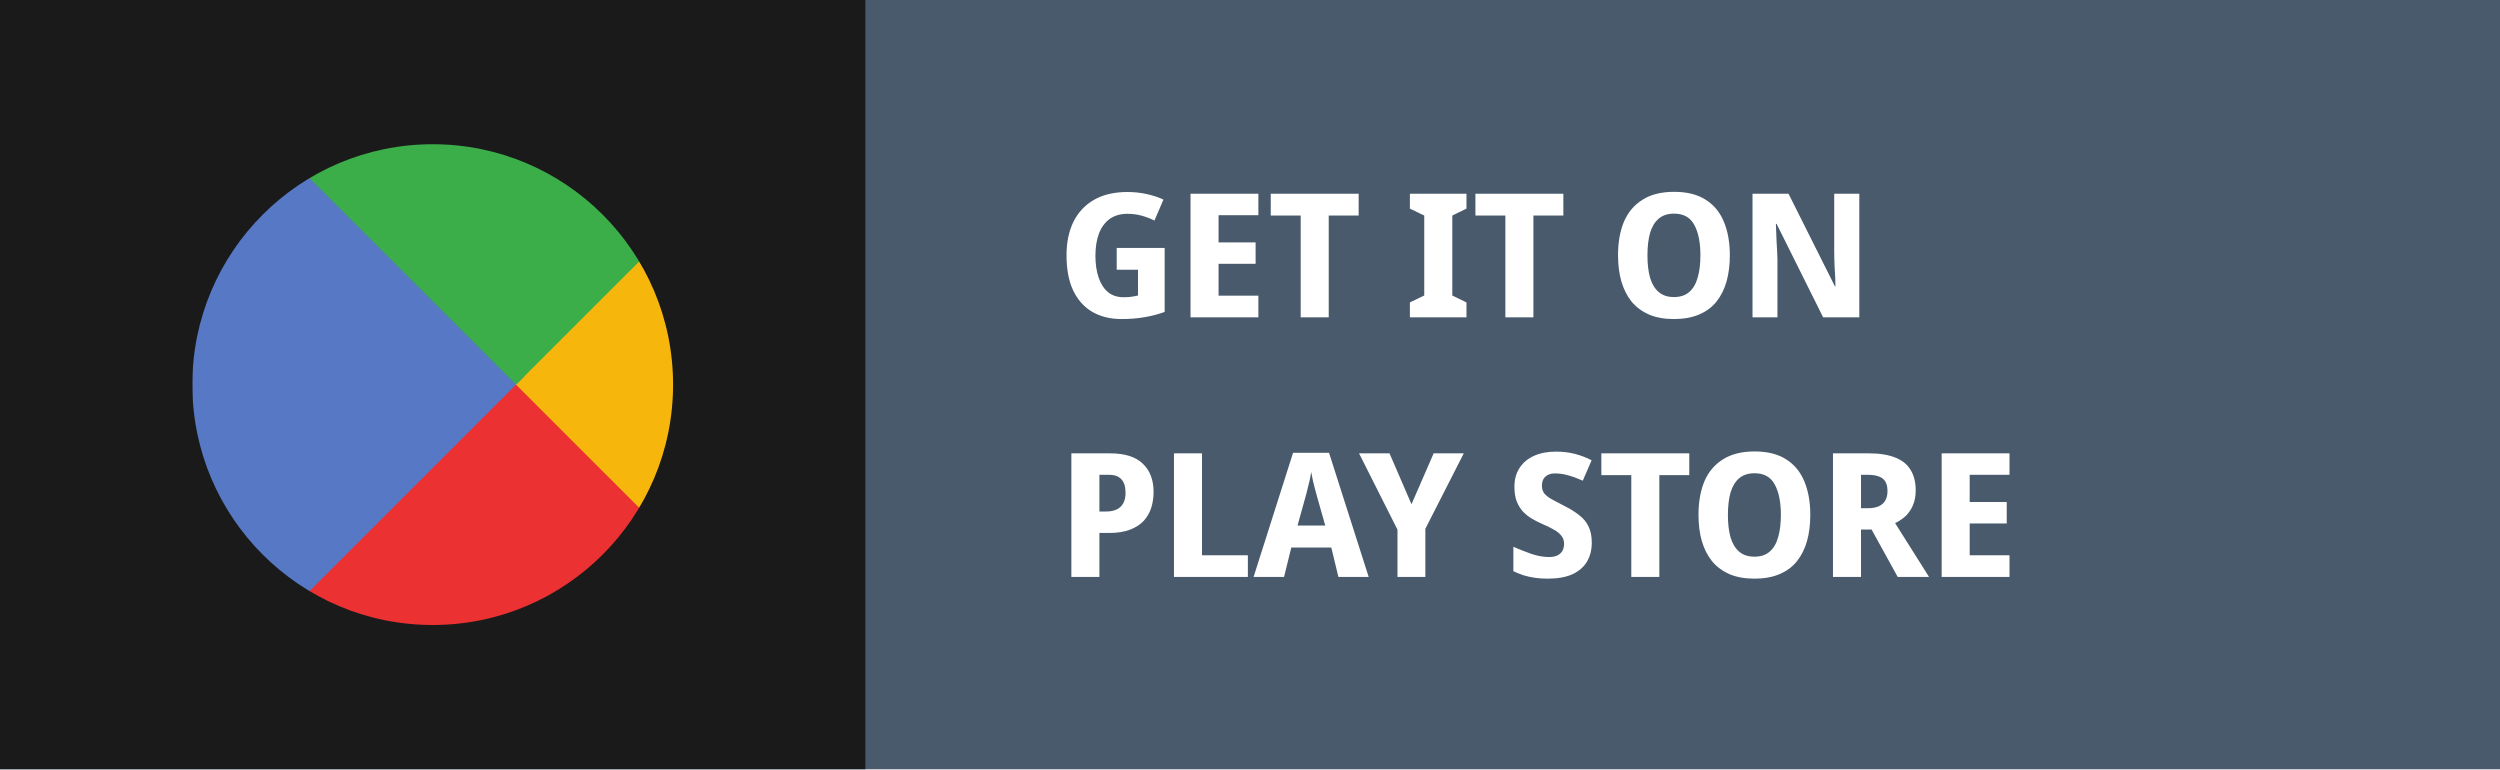
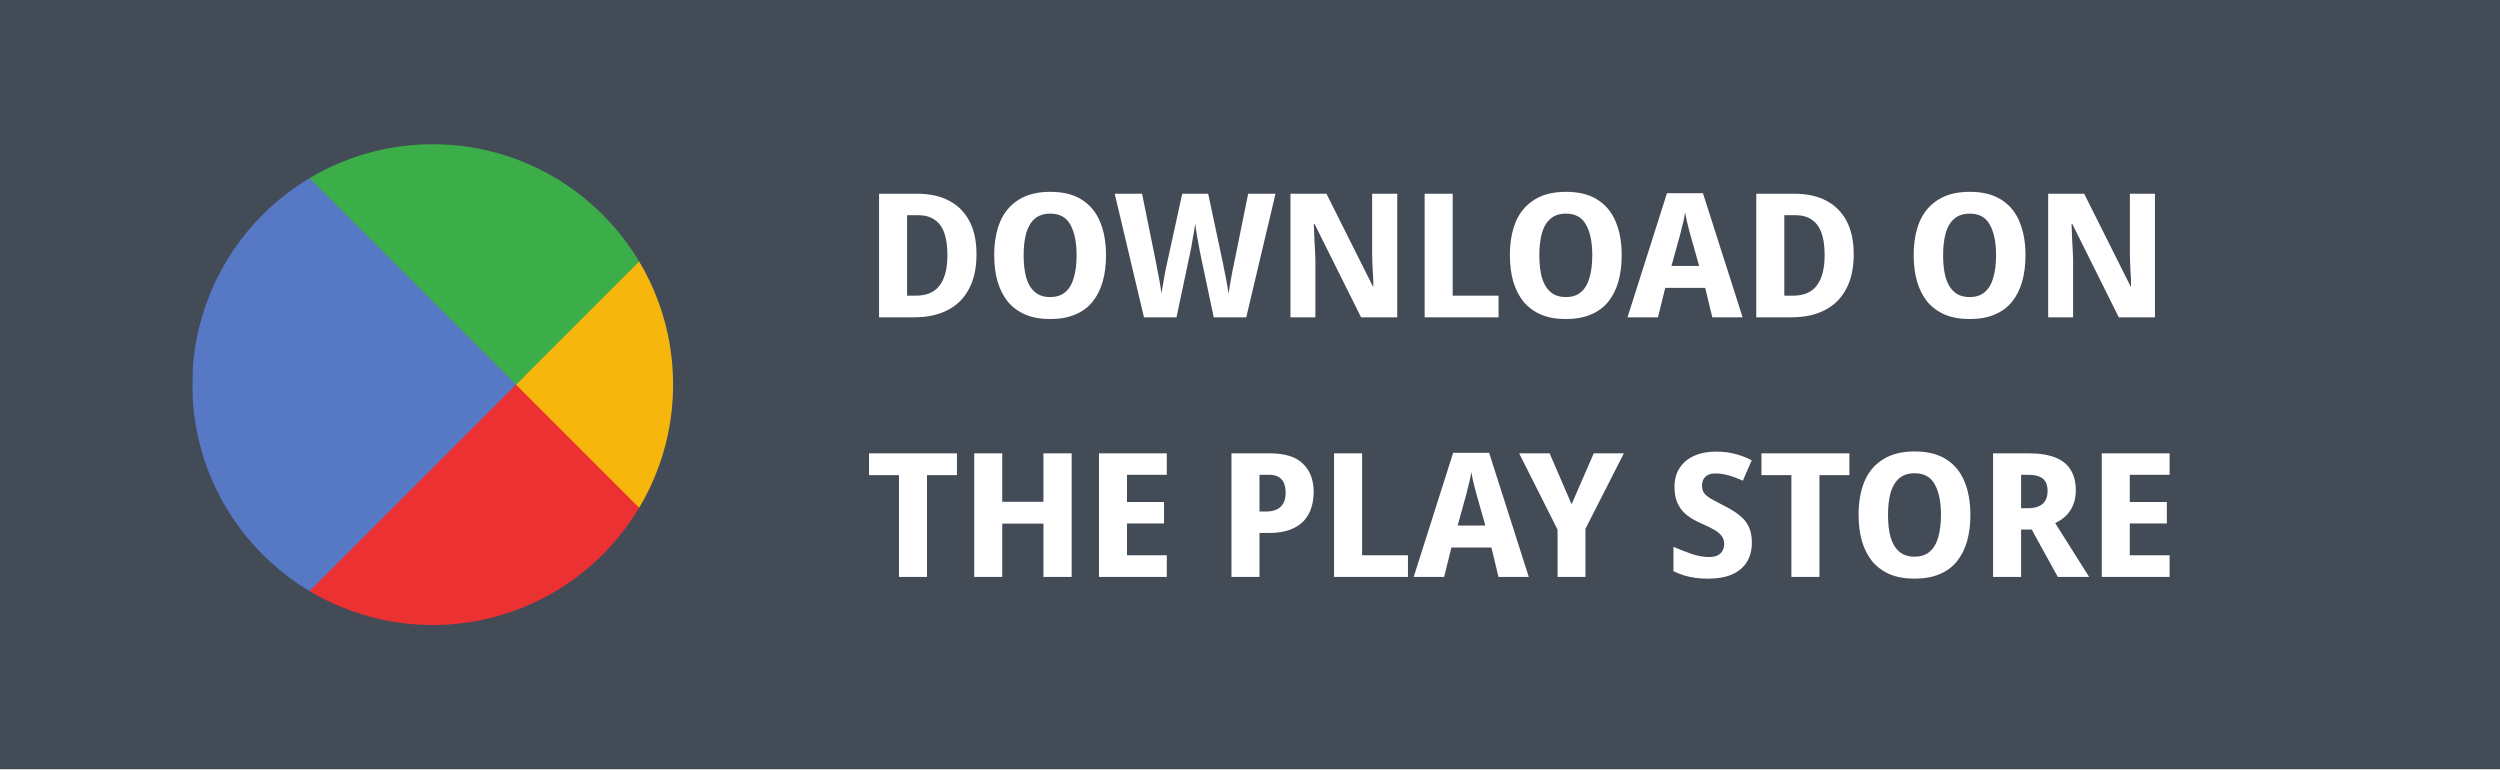
<svg xmlns="http://www.w3.org/2000/svg" width="260" height="80" viewBox="0 0 260 80" fill="none">
-   <rect width="260" height="80" fill="#485A6C" />
-   <path d="M116.138 25.782H121.124V32.442C120.5 32.67 119.816 32.85 119.072 32.982C118.328 33.114 117.518 33.18 116.642 33.18C115.466 33.18 114.446 32.928 113.582 32.424C112.73 31.92 112.07 31.176 111.602 30.192C111.146 29.208 110.918 27.996 110.918 26.556C110.918 25.212 111.158 24.048 111.638 23.064C112.13 22.08 112.844 21.318 113.78 20.778C114.728 20.238 115.886 19.968 117.254 19.968C117.95 19.968 118.622 20.04 119.27 20.184C119.918 20.328 120.494 20.52 120.998 20.76L120.062 22.938C119.654 22.734 119.216 22.566 118.748 22.434C118.28 22.302 117.782 22.236 117.254 22.236C116.522 22.236 115.904 22.416 115.4 22.776C114.908 23.136 114.536 23.646 114.284 24.306C114.044 24.954 113.924 25.722 113.924 26.61C113.924 27.45 114.032 28.194 114.248 28.842C114.464 29.49 114.788 30 115.22 30.372C115.652 30.732 116.198 30.912 116.858 30.912C117.05 30.912 117.236 30.906 117.416 30.894C117.596 30.87 117.764 30.846 117.92 30.822C118.088 30.786 118.232 30.756 118.352 30.732V28.05H116.138V25.782ZM130.871 33H123.815V20.148H130.871V22.38H126.731V25.206H130.583V27.438H126.731V30.75H130.871V33ZM138.187 33H135.271V22.416H132.157V20.148H141.301V22.416H138.187V33ZM152.514 33H146.628V31.452L148.122 30.732V22.416L146.628 21.696V20.148H152.514V21.696L151.038 22.416V30.732L152.514 31.452V33ZM159.474 33H156.558V22.416H153.444V20.148H162.588V22.416H159.474V33ZM179.903 26.556C179.903 27.552 179.789 28.458 179.561 29.274C179.333 30.078 178.985 30.774 178.517 31.362C178.049 31.95 177.443 32.4 176.699 32.712C175.967 33.024 175.097 33.18 174.089 33.18C173.093 33.18 172.229 33.024 171.497 32.712C170.765 32.388 170.159 31.938 169.679 31.362C169.211 30.774 168.857 30.072 168.617 29.256C168.389 28.44 168.275 27.534 168.275 26.538C168.275 25.206 168.479 24.048 168.887 23.064C169.307 22.08 169.949 21.318 170.813 20.778C171.677 20.226 172.775 19.95 174.107 19.95C175.451 19.95 176.549 20.226 177.401 20.778C178.253 21.318 178.883 22.086 179.291 23.082C179.699 24.066 179.903 25.224 179.903 26.556ZM171.335 26.556C171.335 27.456 171.425 28.23 171.605 28.878C171.797 29.526 172.097 30.024 172.505 30.372C172.913 30.72 173.441 30.894 174.089 30.894C174.749 30.894 175.277 30.72 175.673 30.372C176.081 30.024 176.375 29.526 176.555 28.878C176.747 28.23 176.843 27.456 176.843 26.556C176.843 25.2 176.627 24.138 176.195 23.37C175.775 22.602 175.079 22.218 174.107 22.218C173.447 22.218 172.913 22.392 172.505 22.74C172.097 23.088 171.797 23.586 171.605 24.234C171.425 24.882 171.335 25.656 171.335 26.556ZM193.368 33H189.606L184.764 23.28H184.692C184.704 23.58 184.716 23.886 184.728 24.198C184.74 24.498 184.752 24.804 184.764 25.116C184.788 25.416 184.806 25.722 184.818 26.034C184.83 26.334 184.842 26.64 184.854 26.952V33H182.262V20.148H186.006L190.83 29.778H190.884C190.884 29.478 190.878 29.184 190.866 28.896C190.854 28.596 190.836 28.302 190.812 28.014C190.8 27.714 190.788 27.42 190.776 27.132C190.764 26.832 190.758 26.532 190.758 26.232V20.148H193.368V33ZM115.436 47.148C116.984 47.148 118.124 47.508 118.856 48.228C119.6 48.936 119.972 49.914 119.972 51.162C119.972 51.726 119.894 52.266 119.738 52.782C119.582 53.286 119.324 53.742 118.964 54.15C118.604 54.546 118.124 54.858 117.524 55.086C116.936 55.314 116.21 55.428 115.346 55.428H114.338V60H111.422V47.148H115.436ZM115.346 49.38H114.338V53.196H115.076C115.46 53.196 115.802 53.13 116.102 52.998C116.402 52.866 116.636 52.656 116.804 52.368C116.972 52.08 117.056 51.708 117.056 51.252C117.056 50.616 116.912 50.148 116.624 49.848C116.348 49.536 115.922 49.38 115.346 49.38ZM122.092 60V47.148H125.008V57.75H129.778V60H122.092ZM139.193 60L138.455 56.94H134.297L133.541 60H130.373L134.477 47.094H138.221L142.343 60H139.193ZM136.979 51.666C136.907 51.414 136.835 51.15 136.763 50.874C136.691 50.598 136.619 50.31 136.547 50.01C136.487 49.71 136.427 49.404 136.367 49.092C136.319 49.404 136.259 49.716 136.187 50.028C136.115 50.328 136.043 50.616 135.971 50.892C135.911 51.168 135.845 51.426 135.773 51.666L134.945 54.654H137.825L136.979 51.666ZM146.796 52.44L149.1 47.148H152.232L148.236 54.996V60H145.338V55.086L141.342 47.148H144.51L146.796 52.44ZM165.545 56.436C165.545 57.192 165.377 57.852 165.041 58.416C164.705 58.98 164.195 59.418 163.511 59.73C162.839 60.03 161.987 60.18 160.955 60.18C160.475 60.18 160.031 60.15 159.623 60.09C159.215 60.03 158.831 59.946 158.471 59.838C158.111 59.718 157.751 59.574 157.391 59.406V56.868C158.003 57.132 158.627 57.378 159.263 57.606C159.911 57.822 160.523 57.93 161.099 57.93C161.471 57.93 161.771 57.87 161.999 57.75C162.227 57.63 162.395 57.468 162.503 57.264C162.611 57.06 162.665 56.826 162.665 56.562C162.665 56.238 162.575 55.962 162.395 55.734C162.227 55.506 161.975 55.296 161.639 55.104C161.303 54.9 160.889 54.696 160.397 54.492C160.037 54.336 159.683 54.156 159.335 53.952C158.987 53.748 158.675 53.502 158.399 53.214C158.123 52.914 157.901 52.554 157.733 52.134C157.577 51.714 157.499 51.21 157.499 50.622C157.499 49.854 157.679 49.2 158.039 48.66C158.399 48.108 158.903 47.688 159.551 47.4C160.199 47.112 160.955 46.968 161.819 46.968C162.527 46.968 163.181 47.046 163.781 47.202C164.393 47.358 164.975 47.58 165.527 47.868L164.609 49.992C164.081 49.752 163.577 49.566 163.097 49.434C162.629 49.302 162.173 49.236 161.729 49.236C161.429 49.236 161.177 49.29 160.973 49.398C160.769 49.506 160.613 49.656 160.505 49.848C160.409 50.04 160.361 50.268 160.361 50.532C160.361 50.832 160.439 51.09 160.595 51.306C160.763 51.51 161.021 51.714 161.369 51.918C161.717 52.11 162.161 52.344 162.701 52.62C163.301 52.92 163.811 53.238 164.231 53.574C164.663 53.898 164.987 54.288 165.203 54.744C165.431 55.2 165.545 55.764 165.545 56.436ZM172.57 60H169.654V49.416H166.54V47.148H175.684V49.416H172.57V60ZM188.271 53.556C188.271 54.552 188.157 55.458 187.929 56.274C187.701 57.078 187.353 57.774 186.885 58.362C186.417 58.95 185.811 59.4 185.067 59.712C184.335 60.024 183.465 60.18 182.457 60.18C181.461 60.18 180.597 60.024 179.865 59.712C179.133 59.388 178.527 58.938 178.047 58.362C177.579 57.774 177.225 57.072 176.985 56.256C176.757 55.44 176.643 54.534 176.643 53.538C176.643 52.206 176.847 51.048 177.255 50.064C177.675 49.08 178.317 48.318 179.181 47.778C180.045 47.226 181.143 46.95 182.475 46.95C183.819 46.95 184.917 47.226 185.769 47.778C186.621 48.318 187.251 49.086 187.659 50.082C188.067 51.066 188.271 52.224 188.271 53.556ZM179.703 53.556C179.703 54.456 179.793 55.23 179.973 55.878C180.165 56.526 180.465 57.024 180.873 57.372C181.281 57.72 181.809 57.894 182.457 57.894C183.117 57.894 183.645 57.72 184.041 57.372C184.449 57.024 184.743 56.526 184.923 55.878C185.115 55.23 185.211 54.456 185.211 53.556C185.211 52.2 184.995 51.138 184.563 50.37C184.143 49.602 183.447 49.218 182.475 49.218C181.815 49.218 181.281 49.392 180.873 49.74C180.465 50.088 180.165 50.586 179.973 51.234C179.793 51.882 179.703 52.656 179.703 53.556ZM194.373 47.148C195.465 47.148 196.371 47.292 197.091 47.58C197.811 47.856 198.345 48.282 198.693 48.858C199.053 49.422 199.233 50.136 199.233 51C199.233 51.588 199.137 52.104 198.945 52.548C198.765 52.98 198.513 53.352 198.189 53.664C197.865 53.964 197.499 54.21 197.091 54.402L200.619 60H197.361L194.643 55.068H193.545V60H190.629V47.148H194.373ZM194.247 49.38H193.545V52.854H194.265C194.709 52.854 195.081 52.788 195.381 52.656C195.681 52.524 195.909 52.326 196.065 52.062C196.221 51.786 196.299 51.456 196.299 51.072C196.299 50.664 196.227 50.34 196.083 50.1C195.939 49.848 195.717 49.668 195.417 49.56C195.117 49.44 194.727 49.38 194.247 49.38ZM208.988 60H201.932V47.148H208.988V49.38H204.848V52.206H208.7V54.438H204.848V57.75H208.988V60Z" fill="white" />
-   <rect width="90" height="80" fill="#1A1A1A" />
-   <mask id="mask0_1_96" style="mask-type:alpha" maskUnits="userSpaceOnUse" x="20" y="15" width="50" height="50">
-     <circle cx="45" cy="40" r="25" fill="#5778C5" />
-   </mask>
-   <g mask="url(#mask0_1_96)">
-     <path d="M53.421 38.206L20.308 73.353C20.31 73.36 20.312 73.366 20.313 73.373C21.329 77.19 24.815 80 28.952 80C30.606 80 32.158 79.553 33.49 78.768L33.596 78.706L70.87 57.197L53.422 38.206" fill="#EB3131" />
-     <path d="M86.923 32.222L86.891 32.201L70.799 22.872L52.668 39.005L70.862 57.195L86.869 47.959C89.675 46.444 91.581 43.486 91.581 40.074C91.581 36.686 89.701 33.742 86.923 32.222Z" fill="#F6B60B" />
-     <path d="M20.304 6.645C20.105 7.379 20 8.148 20 8.946V71.054C20 71.85 20.103 72.622 20.305 73.353L54.56 39.105L20.305 6.646" fill="#5778C5" />
-     <path d="M53.666 40L70.806 22.865L33.574 1.278C32.22 0.468 30.641 0 28.951 0C24.814 0 21.323 2.815 20.307 6.636C20.306 6.64 20.305 6.643 20.305 6.646L53.666 40Z" fill="#3BAD49" />
+   <g clip-path="url(#clip0_2_16)">
+     <rect width="260" height="80" fill="#434B57" />
+     <path d="M101.556 26.448C101.556 27.888 101.292 29.094 100.764 30.066C100.248 31.038 99.504 31.77 98.532 32.262C97.572 32.754 96.42 33 95.076 33H91.422V20.148H95.4C96.684 20.148 97.782 20.388 98.694 20.868C99.618 21.348 100.326 22.056 100.818 22.992C101.31 23.916 101.556 25.068 101.556 26.448ZM98.532 26.52C98.532 25.572 98.418 24.792 98.19 24.18C97.962 23.568 97.62 23.118 97.164 22.83C96.72 22.53 96.162 22.38 95.49 22.38H94.338V30.75H95.238C96.366 30.75 97.194 30.396 97.722 29.688C98.262 28.98 98.532 27.924 98.532 26.52ZM115.026 26.556C115.026 27.552 114.912 28.458 114.684 29.274C114.456 30.078 114.108 30.774 113.64 31.362C113.172 31.95 112.566 32.4 111.822 32.712C111.09 33.024 110.22 33.18 109.212 33.18C108.216 33.18 107.352 33.024 106.62 32.712C105.888 32.388 105.282 31.938 104.802 31.362C104.334 30.774 103.98 30.072 103.74 29.256C103.512 28.44 103.398 27.534 103.398 26.538C103.398 25.206 103.602 24.048 104.01 23.064C104.43 22.08 105.072 21.318 105.936 20.778C106.8 20.226 107.898 19.95 109.23 19.95C110.574 19.95 111.672 20.226 112.524 20.778C113.376 21.318 114.006 22.086 114.414 23.082C114.822 24.066 115.026 25.224 115.026 26.556ZM106.458 26.556C106.458 27.456 106.548 28.23 106.728 28.878C106.92 29.526 107.22 30.024 107.628 30.372C108.036 30.72 108.564 30.894 109.212 30.894C109.872 30.894 110.4 30.72 110.796 30.372C111.204 30.024 111.498 29.526 111.678 28.878C111.87 28.23 111.966 27.456 111.966 26.556C111.966 25.2 111.75 24.138 111.318 23.37C110.898 22.602 110.202 22.218 109.23 22.218C108.57 22.218 108.036 22.392 107.628 22.74C107.22 23.088 106.92 23.586 106.728 24.234C106.548 24.882 106.458 25.656 106.458 26.556ZM132.653 20.148L129.611 33H126.227L124.805 26.25C124.781 26.118 124.745 25.92 124.697 25.656C124.649 25.392 124.595 25.104 124.535 24.792C124.487 24.48 124.439 24.186 124.391 23.91C124.355 23.622 124.325 23.4 124.301 23.244C124.289 23.4 124.259 23.622 124.211 23.91C124.163 24.186 124.109 24.48 124.049 24.792C124.001 25.092 123.953 25.38 123.905 25.656C123.857 25.92 123.815 26.124 123.779 26.268L122.357 33H118.973L115.931 20.148H118.775L120.197 27.168C120.233 27.372 120.281 27.624 120.341 27.924C120.401 28.212 120.461 28.518 120.521 28.842C120.581 29.154 120.635 29.46 120.683 29.76C120.731 30.06 120.767 30.318 120.791 30.534C120.827 30.306 120.869 30.048 120.917 29.76C120.977 29.46 121.031 29.154 121.079 28.842C121.139 28.53 121.193 28.242 121.241 27.978C121.301 27.702 121.349 27.48 121.385 27.312L122.951 20.148H125.651L127.181 27.348C127.217 27.504 127.259 27.72 127.307 27.996C127.367 28.26 127.427 28.548 127.487 28.86C127.547 29.172 127.601 29.478 127.649 29.778C127.697 30.066 127.739 30.318 127.775 30.534C127.811 30.234 127.865 29.88 127.937 29.472C128.009 29.052 128.087 28.632 128.171 28.212C128.255 27.792 128.327 27.444 128.387 27.168L129.809 20.148H132.653ZM145.313 33H141.551L136.709 23.28H136.637C136.649 23.58 136.661 23.886 136.673 24.198C136.685 24.498 136.697 24.804 136.709 25.116C136.733 25.416 136.751 25.722 136.763 26.034C136.775 26.334 136.787 26.64 136.799 26.952V33H134.207V20.148H137.951L142.775 29.778H142.829C142.829 29.478 142.823 29.184 142.811 28.896C142.799 28.596 142.781 28.302 142.757 28.014C142.745 27.714 142.733 27.42 142.721 27.132C142.709 26.832 142.703 26.532 142.703 26.232V20.148H145.313V33ZM148.164 33V20.148H151.08V30.75H155.85V33H148.164ZM168.657 26.556C168.657 27.552 168.543 28.458 168.315 29.274C168.087 30.078 167.739 30.774 167.271 31.362C166.803 31.95 166.197 32.4 165.453 32.712C164.721 33.024 163.851 33.18 162.843 33.18C161.847 33.18 160.983 33.024 160.251 32.712C159.519 32.388 158.913 31.938 158.433 31.362C157.965 30.774 157.611 30.072 157.371 29.256C157.143 28.44 157.029 27.534 157.029 26.538C157.029 25.206 157.233 24.048 157.641 23.064C158.061 22.08 158.703 21.318 159.567 20.778C160.431 20.226 161.529 19.95 162.861 19.95C164.205 19.95 165.303 20.226 166.155 20.778C167.007 21.318 167.637 22.086 168.045 23.082C168.453 24.066 168.657 25.224 168.657 26.556ZM160.089 26.556C160.089 27.456 160.179 28.23 160.359 28.878C160.551 29.526 160.851 30.024 161.259 30.372C161.667 30.72 162.195 30.894 162.843 30.894C163.503 30.894 164.031 30.72 164.427 30.372C164.835 30.024 165.129 29.526 165.309 28.878C165.501 28.23 165.597 27.456 165.597 26.556C165.597 25.2 165.381 24.138 164.949 23.37C164.529 22.602 163.833 22.218 162.861 22.218C162.201 22.218 161.667 22.392 161.259 22.74C160.851 23.088 160.551 23.586 160.359 24.234C160.179 24.882 160.089 25.656 160.089 26.556ZM178.08 33L177.342 29.94H173.184L172.428 33H169.26L173.364 20.094H177.108L181.23 33H178.08ZM175.866 24.666C175.794 24.414 175.722 24.15 175.65 23.874C175.578 23.598 175.506 23.31 175.434 23.01C175.374 22.71 175.314 22.404 175.254 22.092C175.206 22.404 175.146 22.716 175.074 23.028C175.002 23.328 174.93 23.616 174.858 23.892C174.798 24.168 174.732 24.426 174.66 24.666L173.832 27.654H176.712L175.866 24.666ZM192.786 26.448C192.786 27.888 192.522 29.094 191.994 30.066C191.478 31.038 190.734 31.77 189.762 32.262C188.802 32.754 187.65 33 186.306 33H182.652V20.148H186.63C187.914 20.148 189.012 20.388 189.924 20.868C190.848 21.348 191.556 22.056 192.048 22.992C192.54 23.916 192.786 25.068 192.786 26.448ZM189.762 26.52C189.762 25.572 189.648 24.792 189.42 24.18C189.192 23.568 188.85 23.118 188.394 22.83C187.95 22.53 187.392 22.38 186.72 22.38H185.568V30.75H186.468C187.596 30.75 188.424 30.396 188.952 29.688C189.492 28.98 189.762 27.924 189.762 26.52ZM210.651 26.556C210.651 27.552 210.537 28.458 210.309 29.274C210.081 30.078 209.733 30.774 209.265 31.362C208.797 31.95 208.191 32.4 207.447 32.712C206.715 33.024 205.845 33.18 204.837 33.18C203.841 33.18 202.977 33.024 202.245 32.712C201.513 32.388 200.907 31.938 200.427 31.362C199.959 30.774 199.605 30.072 199.365 29.256C199.137 28.44 199.023 27.534 199.023 26.538C199.023 25.206 199.227 24.048 199.635 23.064C200.055 22.08 200.697 21.318 201.561 20.778C202.425 20.226 203.523 19.95 204.855 19.95C206.199 19.95 207.297 20.226 208.149 20.778C209.001 21.318 209.631 22.086 210.039 23.082C210.447 24.066 210.651 25.224 210.651 26.556ZM202.083 26.556C202.083 27.456 202.173 28.23 202.353 28.878C202.545 29.526 202.845 30.024 203.253 30.372C203.661 30.72 204.189 30.894 204.837 30.894C205.497 30.894 206.025 30.72 206.421 30.372C206.829 30.024 207.123 29.526 207.303 28.878C207.495 28.23 207.591 27.456 207.591 26.556C207.591 25.2 207.375 24.138 206.943 23.37C206.523 22.602 205.827 22.218 204.855 22.218C204.195 22.218 203.661 22.392 203.253 22.74C202.845 23.088 202.545 23.586 202.353 24.234C202.173 24.882 202.083 25.656 202.083 26.556ZM224.116 33H220.354L215.512 23.28H215.44C215.452 23.58 215.464 23.886 215.476 24.198C215.488 24.498 215.5 24.804 215.512 25.116C215.536 25.416 215.554 25.722 215.566 26.034C215.578 26.334 215.59 26.64 215.602 26.952V33H213.01V20.148H216.754L221.578 29.778H221.632C221.632 29.478 221.626 29.184 221.614 28.896C221.602 28.596 221.584 28.302 221.56 28.014C221.548 27.714 221.536 27.42 221.524 27.132C221.512 26.832 221.506 26.532 221.506 26.232V20.148H224.116V33ZM96.408 60H93.492V49.416H90.378V47.148H99.522V49.416H96.408V60ZM111.452 60H108.518V54.456H104.234V60H101.318V47.148H104.234V52.188H108.518V47.148H111.452V60ZM121.347 60H114.291V47.148H121.347V49.38H117.207V52.206H121.059V54.438H117.207V57.75H121.347V60ZM132.086 47.148C133.634 47.148 134.774 47.508 135.506 48.228C136.25 48.936 136.622 49.914 136.622 51.162C136.622 51.726 136.544 52.266 136.388 52.782C136.232 53.286 135.974 53.742 135.614 54.15C135.254 54.546 134.774 54.858 134.174 55.086C133.586 55.314 132.86 55.428 131.996 55.428H130.988V60H128.072V47.148H132.086ZM131.996 49.38H130.988V53.196H131.726C132.11 53.196 132.452 53.13 132.752 52.998C133.052 52.866 133.286 52.656 133.454 52.368C133.622 52.08 133.706 51.708 133.706 51.252C133.706 50.616 133.562 50.148 133.274 49.848C132.998 49.536 132.572 49.38 131.996 49.38ZM138.742 60V47.148H141.658V57.75H146.428V60H138.742ZM155.843 60L155.105 56.94H150.947L150.191 60H147.023L151.127 47.094H154.871L158.993 60H155.843ZM153.629 51.666C153.557 51.414 153.485 51.15 153.413 50.874C153.341 50.598 153.269 50.31 153.197 50.01C153.137 49.71 153.077 49.404 153.017 49.092C152.969 49.404 152.909 49.716 152.837 50.028C152.765 50.328 152.693 50.616 152.621 50.892C152.561 51.168 152.495 51.426 152.423 51.666L151.595 54.654H154.475L153.629 51.666ZM163.446 52.44L165.75 47.148H168.882L164.886 54.996V60H161.988V55.086L157.992 47.148H161.16L163.446 52.44ZM182.195 56.436C182.195 57.192 182.027 57.852 181.691 58.416C181.355 58.98 180.845 59.418 180.161 59.73C179.489 60.03 178.637 60.18 177.605 60.18C177.125 60.18 176.681 60.15 176.273 60.09C175.865 60.03 175.481 59.946 175.121 59.838C174.761 59.718 174.401 59.574 174.041 59.406V56.868C174.653 57.132 175.277 57.378 175.913 57.606C176.561 57.822 177.173 57.93 177.749 57.93C178.121 57.93 178.421 57.87 178.649 57.75C178.877 57.63 179.045 57.468 179.153 57.264C179.261 57.06 179.315 56.826 179.315 56.562C179.315 56.238 179.225 55.962 179.045 55.734C178.877 55.506 178.625 55.296 178.289 55.104C177.953 54.9 177.539 54.696 177.047 54.492C176.687 54.336 176.333 54.156 175.985 53.952C175.637 53.748 175.325 53.502 175.049 53.214C174.773 52.914 174.551 52.554 174.383 52.134C174.227 51.714 174.149 51.21 174.149 50.622C174.149 49.854 174.329 49.2 174.689 48.66C175.049 48.108 175.553 47.688 176.201 47.4C176.849 47.112 177.605 46.968 178.469 46.968C179.177 46.968 179.831 47.046 180.431 47.202C181.043 47.358 181.625 47.58 182.177 47.868L181.259 49.992C180.731 49.752 180.227 49.566 179.747 49.434C179.279 49.302 178.823 49.236 178.379 49.236C178.079 49.236 177.827 49.29 177.623 49.398C177.419 49.506 177.263 49.656 177.155 49.848C177.059 50.04 177.011 50.268 177.011 50.532C177.011 50.832 177.089 51.09 177.245 51.306C177.413 51.51 177.671 51.714 178.019 51.918C178.367 52.11 178.811 52.344 179.351 52.62C179.951 52.92 180.461 53.238 180.881 53.574C181.313 53.898 181.637 54.288 181.853 54.744C182.081 55.2 182.195 55.764 182.195 56.436ZM189.221 60H186.305V49.416H183.191V47.148H192.335V49.416H189.221V60ZM204.921 53.556C204.921 54.552 204.807 55.458 204.579 56.274C204.351 57.078 204.003 57.774 203.535 58.362C203.067 58.95 202.461 59.4 201.717 59.712C200.985 60.024 200.115 60.18 199.107 60.18C198.111 60.18 197.247 60.024 196.515 59.712C195.783 59.388 195.177 58.938 194.697 58.362C194.229 57.774 193.875 57.072 193.635 56.256C193.407 55.44 193.293 54.534 193.293 53.538C193.293 52.206 193.497 51.048 193.905 50.064C194.325 49.08 194.967 48.318 195.831 47.778C196.695 47.226 197.793 46.95 199.125 46.95C200.469 46.95 201.567 47.226 202.419 47.778C203.271 48.318 203.901 49.086 204.309 50.082C204.717 51.066 204.921 52.224 204.921 53.556ZM196.353 53.556C196.353 54.456 196.443 55.23 196.623 55.878C196.815 56.526 197.115 57.024 197.523 57.372C197.931 57.72 198.459 57.894 199.107 57.894C199.767 57.894 200.295 57.72 200.691 57.372C201.099 57.024 201.393 56.526 201.573 55.878C201.765 55.23 201.861 54.456 201.861 53.556C201.861 52.2 201.645 51.138 201.213 50.37C200.793 49.602 200.097 49.218 199.125 49.218C198.465 49.218 197.931 49.392 197.523 49.74C197.115 50.088 196.815 50.586 196.623 51.234C196.443 51.882 196.353 52.656 196.353 53.556ZM211.023 47.148C212.115 47.148 213.021 47.292 213.741 47.58C214.461 47.856 214.995 48.282 215.343 48.858C215.703 49.422 215.883 50.136 215.883 51C215.883 51.588 215.787 52.104 215.595 52.548C215.415 52.98 215.163 53.352 214.839 53.664C214.515 53.964 214.149 54.21 213.741 54.402L217.269 60H214.011L211.293 55.068H210.195V60H207.279V47.148H211.023ZM210.897 49.38H210.195V52.854H210.915C211.359 52.854 211.731 52.788 212.031 52.656C212.331 52.524 212.559 52.326 212.715 52.062C212.871 51.786 212.949 51.456 212.949 51.072C212.949 50.664 212.877 50.34 212.733 50.1C212.589 49.848 212.367 49.668 212.067 49.56C211.767 49.44 211.377 49.38 210.897 49.38ZM225.638 60H218.582V47.148H225.638V49.38H221.498V52.206H225.35V54.438H221.498V57.75H225.638V60Z" fill="white" />
+     <mask id="mask0_2_16" style="mask-type:alpha" maskUnits="userSpaceOnUse" x="20" y="15" width="50" height="50">
+       <circle cx="45" cy="40" r="25" fill="#5778C5" />
+     </mask>
+     <g mask="url(#mask0_2_16)">
+       <path d="M53.421 38.206L20.308 73.353C20.31 73.36 20.312 73.366 20.313 73.373C21.329 77.19 24.815 80 28.952 80C30.606 80 32.158 79.553 33.49 78.768L33.596 78.706L70.87 57.197L53.422 38.206" fill="#EB3131" />
+       <path d="M86.923 32.222L86.891 32.201L70.799 22.872L52.668 39.005L70.862 57.195L86.869 47.959C89.675 46.444 91.581 43.486 91.581 40.074C91.581 36.686 89.701 33.742 86.923 32.222Z" fill="#F6B60B" />
+       <path d="M20.304 6.645C20.105 7.379 20 8.148 20 8.946V71.054C20 71.85 20.103 72.622 20.305 73.353L54.56 39.105L20.305 6.646" fill="#5778C5" />
+       <path d="M53.666 40L70.806 22.865L33.574 1.278C32.22 0.468 30.641 0 28.951 0C24.814 0 21.323 2.815 20.307 6.636C20.306 6.64 20.305 6.643 20.305 6.646L53.666 40Z" fill="#3BAD49" />
+     </g>
  </g>
+   <defs>
+     <clipPath id="clip0_2_16">
+       <rect width="260" height="80" fill="white" />
+     </clipPath>
+   </defs>
</svg>
